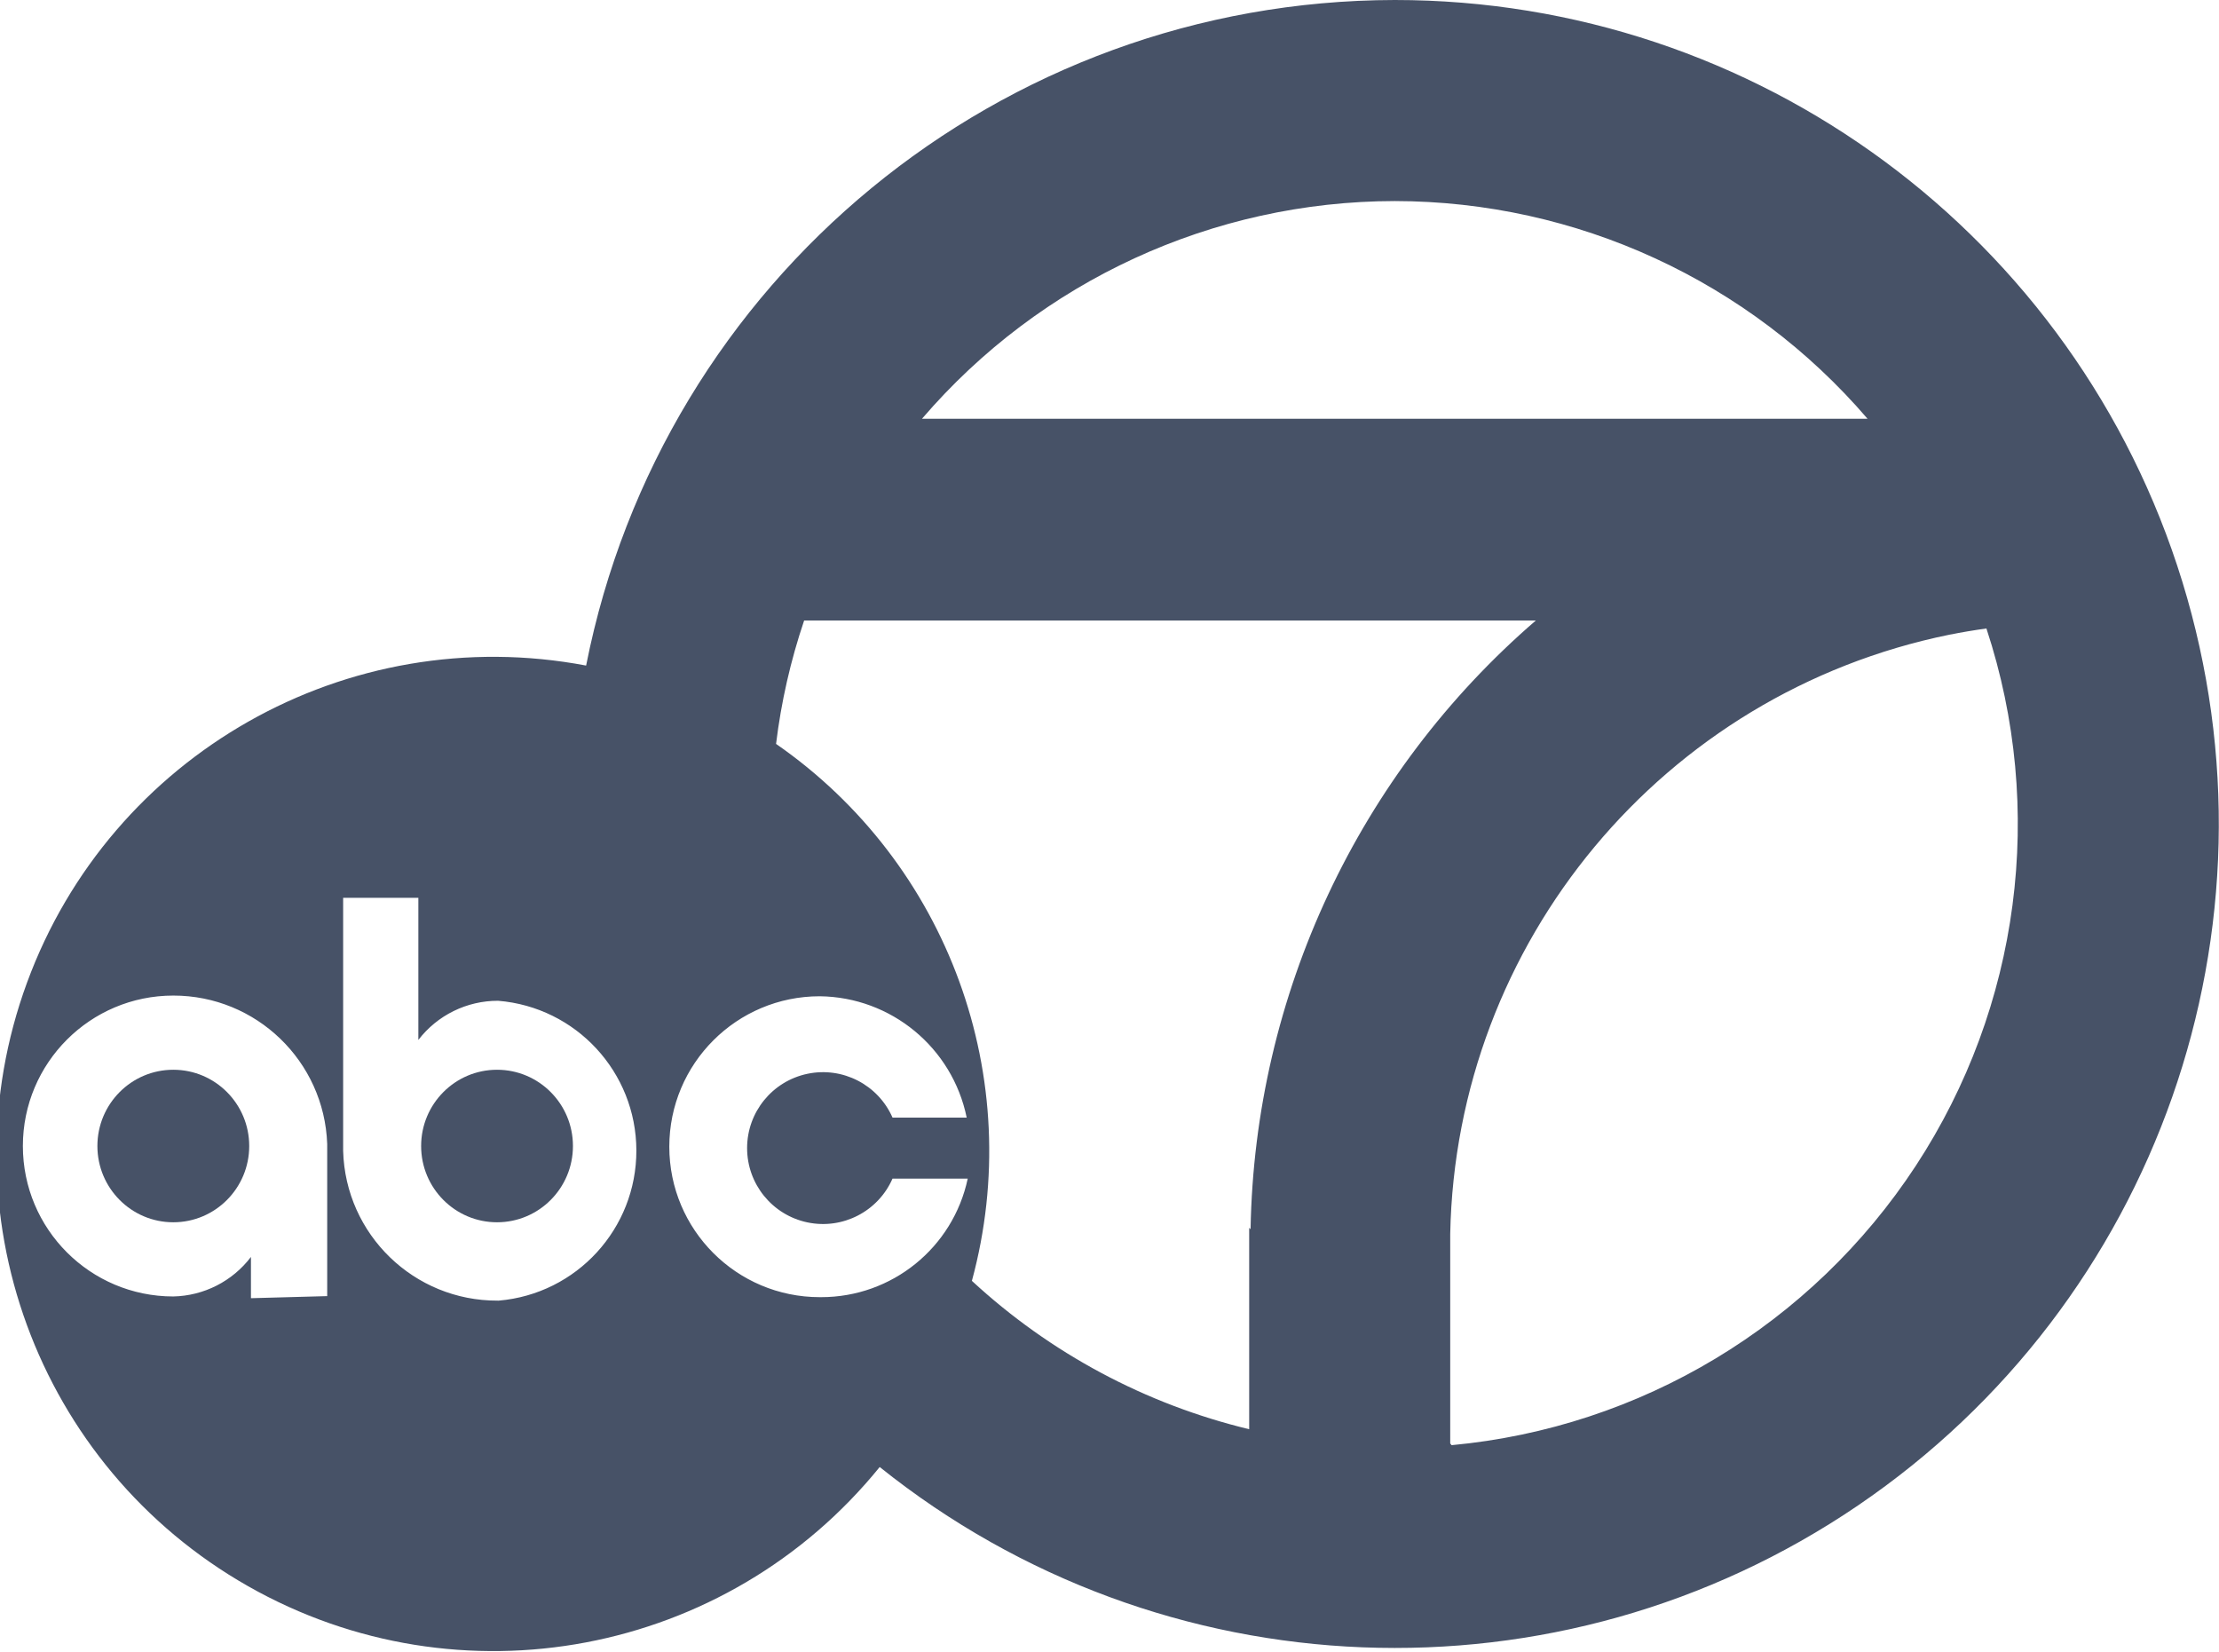
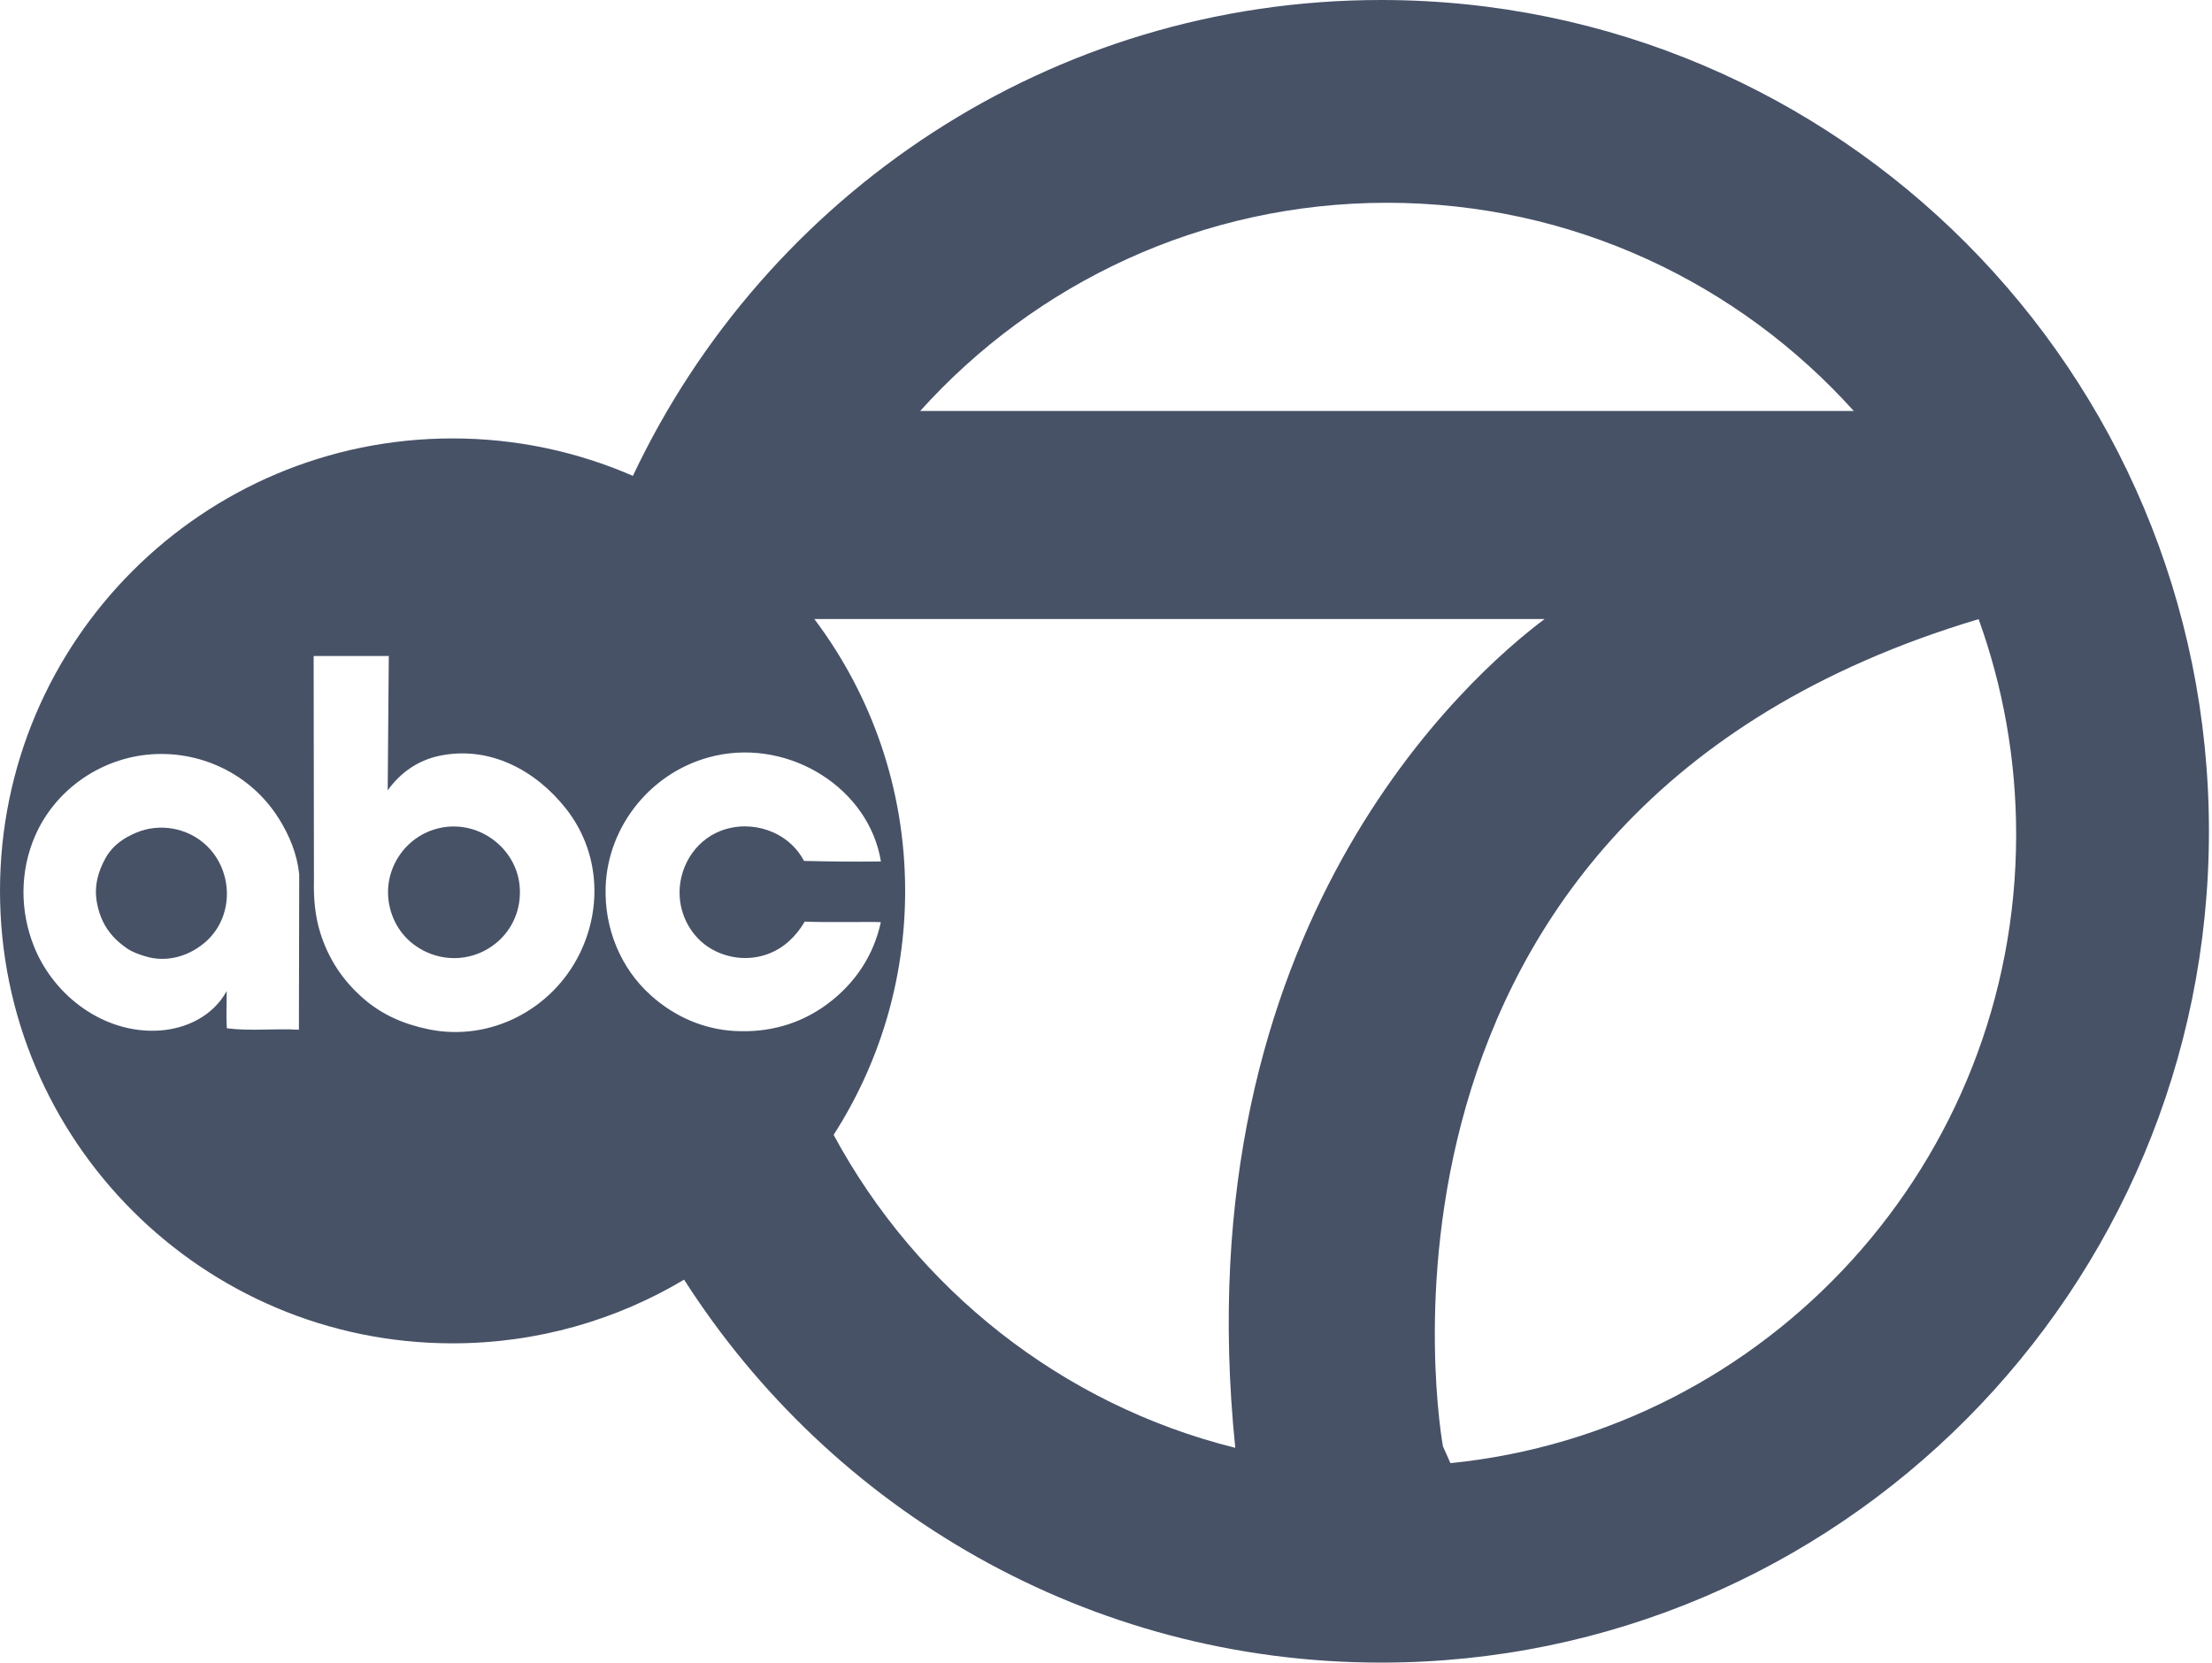
- <svg xmlns="http://www.w3.org/2000/svg" id="Layer_1" data-name="Layer 1" viewBox="0 0 64.02 47.64">
-   <defs>
-     <style>.cls-1{fill:#475267;}</style>
-   </defs>
-   <ellipse class="cls-1" cx="5" cy="33.06" rx="2.19" ry="2.2" />
-   <ellipse class="cls-1" cx="14.34" cy="33.06" rx="2.19" ry="2.2" />
-   <path class="cls-1" d="M40.24,0A23.82,23.82,0,0,0,16.91,19.2a14.34,14.34,0,1,0,8.47,23.12A23.77,23.77,0,1,0,40.24,0Zm0,5.8a18,18,0,0,1,13.64,6.28H26.6A18,18,0,0,1,40.24,5.8Zm-33,31.65V36.26A2.89,2.89,0,0,1,5,37.4a4.34,4.34,0,0,1,0-8.68A4.44,4.44,0,0,1,9.44,33v4.39Zm7.12,0.07a4.44,4.44,0,0,1-4.46-4.32v-7.3h2.17V30a2.89,2.89,0,0,1,2.3-1.13A4.34,4.34,0,0,1,14.39,37.52Zm9.29-.1a4.34,4.34,0,0,1,0-8.68,4.38,4.38,0,0,1,4.24,3.5H25.75a2.19,2.19,0,1,0,0,1.76h2.17A4.32,4.32,0,0,1,23.69,37.42Zm12.39-2h0v5.81a18,18,0,0,1-8-4.28,14.29,14.29,0,0,0-5.65-15.49,17.87,17.87,0,0,1,.81-3.56H44.31A23.74,23.74,0,0,0,36.08,35.46Zm5.8,6.22V36.34h0V35.6A18,18,0,0,1,56.24,18.31c0.35-.07.71-0.13,1.07-0.18A18,18,0,0,1,41.88,41.69Z" />
+ <svg xmlns="http://www.w3.org/2000/svg" version="1.1" id="Layer_1" x="0px" y="0px" width="500px" height="375.911px" viewBox="0 0 500 375.911" enable-background="new 0 0 500 375.911" xml:space="preserve">
+   <g>
+     <path fill-rule="evenodd" clip-rule="evenodd" d="M102.321,215.211c7.6,0.012,13.772-6.139,13.784-13.739   c0.002-2.207-0.562-4.264-1.484-6.115c-2.247-4.521-6.862-7.659-12.254-7.668c-7.601-0.014-13.771,6.139-13.784,13.738   c-0.006,3.444,1.3,6.557,3.39,8.977C94.49,213.317,98.167,215.202,102.321,215.211z" />
+     <g>
+       <path fill-rule="evenodd" clip-rule="evenodd" fill="#475267" d="M30.806,188.256c-2.765,1.162-5.242,2.804-6.841,5.57    c-1.848,3.206-2.733,6.657-2.052,10.282c0.532,2.874,1.627,5.38,3.608,7.583c0.954,1.057,1.949,1.876,3.144,2.708    c1.313,0.916,2.692,1.356,4.111,1.803c4.719,1.487,9.808,0.11,13.615-3.178c6.526-5.642,6.444-15.984,0.273-21.858    C42.396,187.106,36.05,186.054,30.806,188.256z" />
+       <path fill-rule="evenodd" clip-rule="evenodd" fill="#475267" d="M100.271,187.043c-8.5,1.338-14.187,9.729-12.145,18.174    c1.095,4.548,4.038,8.053,8.139,9.979c5.566,2.619,12.199,1.611,16.73-2.732c3.444-3.301,4.958-7.883,4.42-12.547    C116.482,191.874,108.65,185.722,100.271,187.043z" />
+       <path fill-rule="evenodd" clip-rule="evenodd" fill="#475267" d="M312.178,0C237.473,0,173.063,44.011,143.06,107.592    c-12.491-5.435-26.271-8.466-40.763-8.466C45.801,99.126,0,144.929,0,201.429s45.801,102.296,102.298,102.296    c19.128,0,37.021-5.262,52.335-14.398c33.274,52.062,91.379,86.584,157.545,86.584c103.349,0,187.13-84.15,187.13-187.955    S415.526,0,312.178,0z M313.513,45.846c41.855,0,79.487,18.164,105.513,47.071H208.001    C234.027,64.01,271.656,45.846,313.513,45.846z M67.565,232.817c-5.428-0.326-10.872,0.37-16.294-0.329    c-0.171-2.807-0.018-5.611-0.03-8.417c-3.074,5.626-9.128,8.571-15.333,8.935c-12.387,0.732-23.74-7.783-28.232-19.04    c-3.217-8.081-3.196-17.069,0.285-25.035c4.426-10.125,14.267-17.16,25.292-18.296c11.735-1.207,23.371,4.239,29.749,14.397    c2.457,3.924,4.144,8.036,4.633,12.641L67.565,232.817z M131,215.677c-6.208,12.578-20.169,19.913-34.127,17.042    c-5.602-1.153-10.53-3.272-14.829-7.046c-4.637-4.062-7.823-8.942-9.649-14.775c-1.211-3.879-1.521-7.845-1.432-11.839    l-0.067-50.739h16.986l-0.248,30.374c2.798-3.912,6.765-6.782,11.701-7.812c11.289-2.352,21.732,3.228,28.619,11.977    C135.438,192.385,136.253,205.037,131,215.677z M166.044,233.103c-7.034-0.391-13.539-3.252-18.836-7.976    c-7.024-6.253-10.627-15.359-10.309-24.595c0.474-13.965,10.619-26.522,24.825-29.674c16.835-3.743,34.686,7.339,37.401,23.916    c-5.801,0.081-11.594,0.017-17.388-0.12c-3.509-6.708-11.888-9.477-18.818-6.807c-6.08,2.346-9.719,8.656-9.275,15.006    c0.36,5.128,3.379,9.937,8.119,12.215c3.741,1.797,8.008,2.042,11.878,0.605c3.584-1.336,6.352-4.028,8.255-7.296    c5.804,0.233,15.777-0.025,17.206,0.125c-1.605,7.448-5.777,13.86-12.181,18.577C180.644,231.703,173.488,233.515,166.044,233.103    z M279.222,327.348c-39.235-9.758-71.994-35.902-90.79-70.759c10.217-15.917,16.167-34.839,16.167-55.16    c0-23.071-7.643-44.354-20.525-61.466H349.14C332.472,152.449,267.138,209.414,279.222,327.348z M327.854,330.816L326.159,327    c0,0-26.387-142.963,121.086-187.013c5.488,15.201,8.486,31.601,8.486,48.706C455.731,262.719,399.665,323.594,327.854,330.816z" />
+     </g>
+   </g>
</svg>
